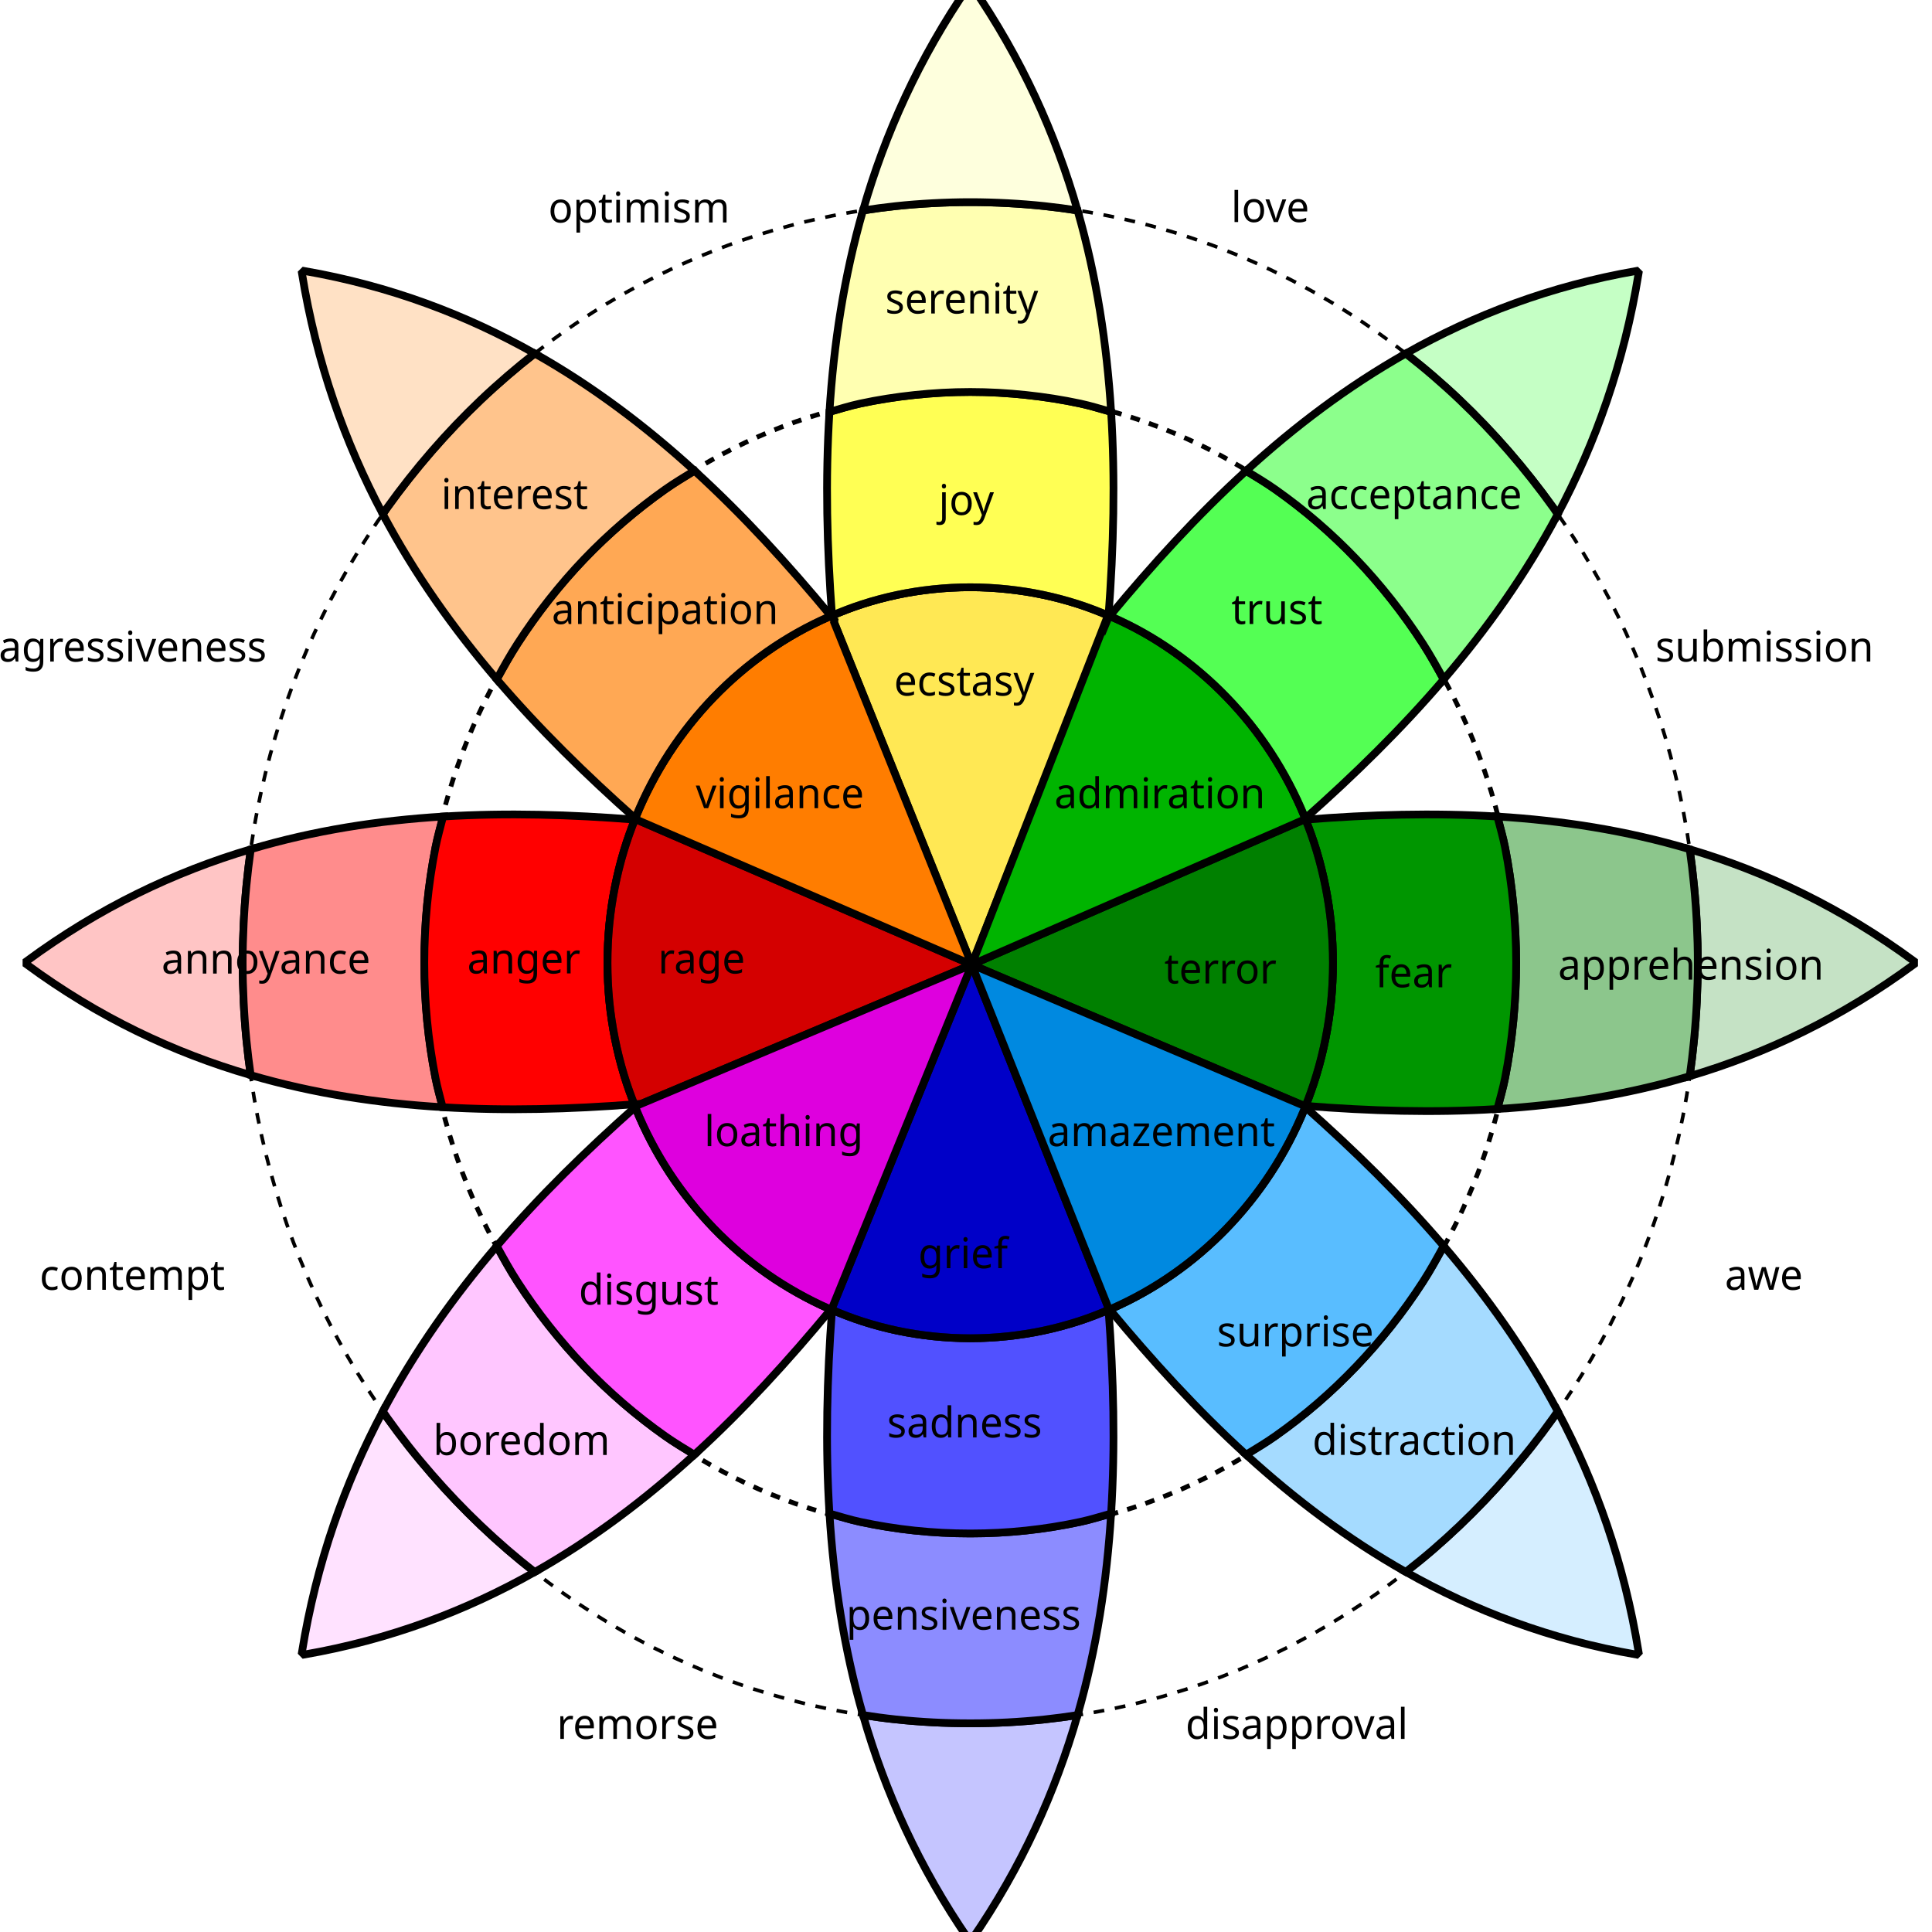
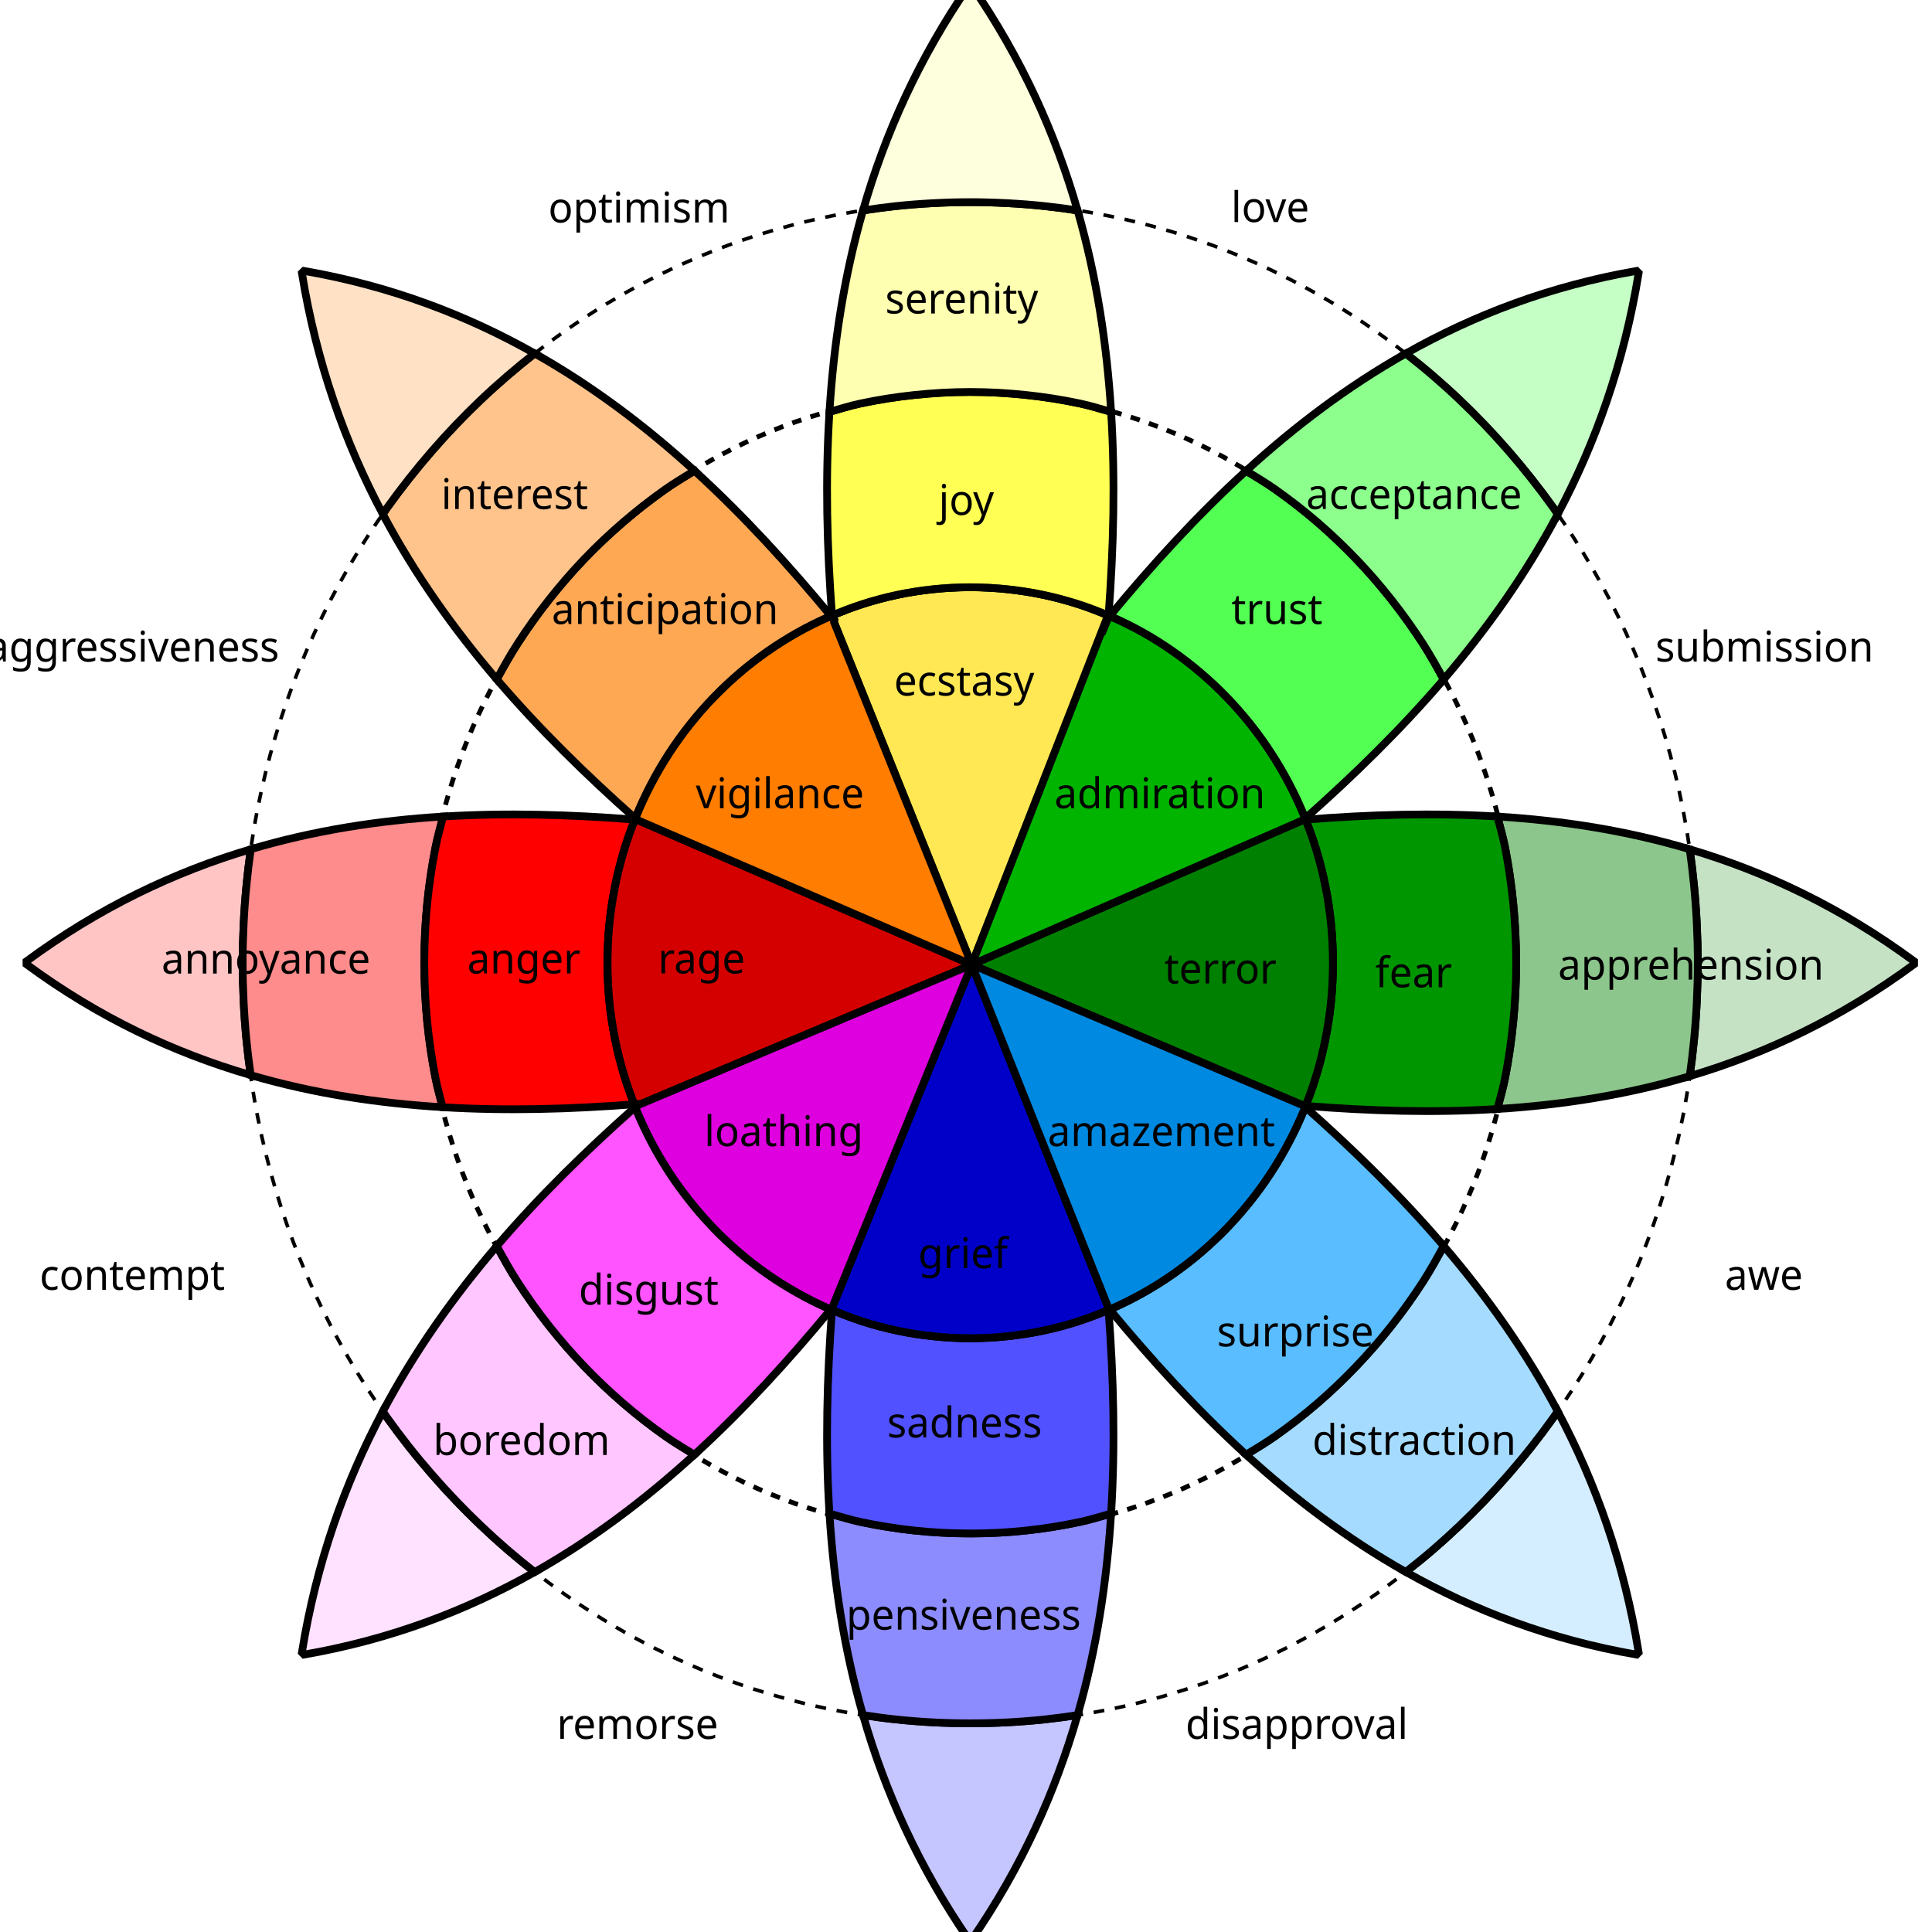
<svg xmlns="http://www.w3.org/2000/svg" viewBox="0 0 500 500">
  <path style="marker: none;" fill="none" stroke="#000" stroke-dasharray="2.788 2.788" stroke-width=".929" d="M 439.38 249.155 C 439.38 357.866 355.083 445.994 251.094 445.994 C 147.106 445.994 62.807 357.866 62.807 249.155 C 62.807 140.444 147.106 52.316 251.094 52.316 C 355.083 52.316 439.38 140.444 439.38 249.155 Z" color="#000" overflow="visible" />
  <path style="marker: none;" fill="none" stroke="#000" stroke-width="2" d="M 343.578 249.158 C 343.578 302.553 302.172 345.839 251.096 345.839 C 200.021 345.839 158.616 302.553 158.616 249.158 C 158.616 195.762 200.021 152.477 251.096 152.477 C 302.172 152.477 343.578 195.762 343.578 249.158 Z" color="#000" overflow="visible" />
  <path style="marker: none;" fill="none" stroke="#000" stroke-dasharray="2.477 2.477" stroke-width="1.238" d="M 392.385 249.16 C 392.385 330.735 329.128 396.865 251.096 396.865 C 173.066 396.865 109.809 330.735 109.809 249.16 C 109.809 167.585 173.066 101.454 251.096 101.454 C 329.128 101.454 392.385 167.585 392.385 249.16 Z" color="#000" overflow="visible" />
  <path style="text-indent: 0px; text-align: start; line-height: normal; text-transform: none; marker: none;" fill="#ffc5c5" stroke="#000" stroke-width="2" d="M 64.899 219.787 C 45.087 225.678 25.632 234.915 6.848 248.771 L 6.848 249.552 C 25.504 263.314 44.994 272.436 64.876 278.242 C 64.454 275.27 64.083 272.295 63.79 269.281 C 63.469 265.973 63.222 262.65 63.059 259.295 C 62.897 255.94 62.8 252.559 62.8 249.162 C 62.8 245.765 62.897 242.383 63.059 239.029 C 63.222 235.674 63.469 232.351 63.79 229.042 C 64.092 225.938 64.461 222.847 64.899 219.787 Z" color="#000" font-family="Bitstream Vera Sans" font-weight="400" overflow="visible" />
  <path style="text-indent: 0px; text-align: start; line-height: normal; text-transform: none; marker: none;" fill="#c5e2c5" stroke="#000" stroke-width="2" d="M 437.292 278.511 C 457.111 272.621 476.575 263.413 495.366 249.552 L 495.366 248.771 C 476.575 234.91 457.111 225.678 437.292 219.787 C 437.729 222.847 438.098 225.938 438.399 229.042 C 438.721 232.351 438.969 235.674 439.131 239.029 C 439.294 242.383 439.391 245.765 439.391 249.162 C 439.391 252.559 439.294 255.94 439.131 259.295 C 438.969 262.65 438.721 265.973 438.399 269.281 C 438.098 272.384 437.728 275.451 437.292 278.511 Z" color="#000" font-family="Bitstream Vera Sans" font-weight="400" overflow="visible" />
  <path style="text-indent: 0px; text-align: start; line-height: normal; text-transform: none; marker: none;" fill="#8cc68c" stroke="#000" stroke-width="2" d="M 387.519 287.008 C 404.252 285.974 420.902 283.381 437.292 278.511 C 437.728 275.451 438.098 272.384 438.399 269.281 C 438.721 265.973 438.969 262.65 439.131 259.295 C 439.294 255.94 439.391 252.559 439.391 249.162 C 439.391 245.765 439.294 242.383 439.131 239.029 C 438.969 235.674 438.721 232.351 438.399 229.042 C 438.098 225.938 437.729 222.847 437.292 219.787 C 420.902 214.918 404.252 212.343 387.519 211.315 C 388.2 214.002 388.988 216.652 389.524 219.397 C 390.465 224.205 391.165 229.082 391.648 234.047 C 392.129 239.013 392.379 244.064 392.379 249.162 C 392.379 254.26 392.129 259.286 391.648 264.251 C 391.165 269.217 390.465 274.118 389.524 278.926 C 388.988 281.67 388.2 284.321 387.519 287.008 Z" color="#000" font-family="Bitstream Vera Sans" font-weight="400" overflow="visible" />
  <path style="text-indent: 0px; text-align: start; line-height: normal; text-transform: none; marker: none;" fill="#009600" stroke="#000" stroke-width="2" d="M 337.889 286.202 C 354.428 287.52 371.013 288.028 387.519 287.008 C 388.2 284.321 388.988 281.67 389.524 278.926 C 390.465 274.118 391.165 269.217 391.648 264.251 C 392.129 259.286 392.379 254.26 392.379 249.162 C 392.379 244.064 392.129 239.013 391.648 234.047 C 391.165 229.082 390.465 224.205 389.524 219.397 C 388.988 216.652 388.2 214.002 387.519 211.315 C 371.013 210.302 354.428 210.802 337.889 212.121 C 338.951 214.783 339.909 217.476 340.743 220.252 C 341.658 223.294 342.429 226.416 343.055 229.579 C 343.681 232.743 344.173 235.957 344.494 239.223 C 344.815 242.491 344.966 245.808 344.966 249.162 C 344.966 252.516 344.815 255.833 344.494 259.099 C 344.173 262.366 343.681 265.581 343.055 268.744 C 342.429 271.907 341.658 275.003 340.743 278.046 C 339.909 280.822 338.951 283.539 337.889 286.202 Z" color="#000" font-family="Bitstream Vera Sans" font-weight="400" overflow="visible" />
  <path style="text-indent: 0px; text-align: start; line-height: normal; text-transform: none; marker: none;" fill="green" stroke="#000" stroke-width="2" d="M 337.889 286.202 C 338.951 283.539 339.909 280.822 340.743 278.046 C 341.658 275.003 342.429 271.907 343.055 268.744 C 343.681 265.581 344.173 262.366 344.494 259.099 C 344.815 255.833 344.966 252.516 344.966 249.162 C 344.966 245.808 344.815 242.491 344.494 239.223 C 344.173 235.957 343.681 232.743 343.055 229.579 C 342.429 226.416 341.658 223.294 340.743 220.252 C 339.909 217.476 338.951 214.783 337.889 212.121 C 337.74 212.133 337.59 212.134 337.44 212.145 L 336.262 212.659 L 336.238 212.659 L 251.484 249.65 L 337.44 286.177 C 337.59 286.189 337.74 286.19 337.889 286.202 Z" color="#000" font-family="Bitstream Vera Sans" font-weight="400" overflow="visible" />
  <path style="text-indent: 0px; text-align: start; line-height: normal; text-transform: none; marker: none;" fill="#ff8c8c" stroke="#000" stroke-width="2" d="M 114.671 211.315 C 97.934 212.343 81.291 214.915 64.899 219.787 C 64.461 222.847 64.092 225.938 63.79 229.042 C 63.469 232.351 63.222 235.674 63.059 239.029 C 62.897 242.383 62.8 245.765 62.8 249.162 C 62.8 252.559 62.897 255.94 63.059 259.295 C 63.222 262.65 63.469 265.973 63.79 269.281 C 64.083 272.295 64.454 275.27 64.876 278.242 C 81.234 283.02 97.862 285.531 114.553 286.544 C 113.919 284.009 113.195 281.512 112.689 278.926 C 111.749 274.118 111.025 269.217 110.543 264.251 C 110.06 259.286 109.812 254.26 109.812 249.162 C 109.812 244.064 110.06 239.013 110.543 234.047 C 111.025 229.082 111.749 224.205 112.689 219.397 C 113.227 216.654 113.99 214.001 114.671 211.315 Z" color="#000" font-family="Bitstream Vera Sans" font-weight="400" overflow="visible" />
  <path style="text-indent: 0px; text-align: start; line-height: normal; text-transform: none; marker: none;" fill="red" stroke="#000" stroke-width="2" d="M 164.301 212.121 C 147.766 210.804 131.172 210.303 114.671 211.315 C 113.99 214.001 113.227 216.654 112.689 219.397 C 111.749 224.205 111.025 229.082 110.543 234.047 C 110.06 239.013 109.812 244.064 109.812 249.162 C 109.812 254.26 110.06 259.286 110.543 264.251 C 111.025 269.217 111.749 274.118 112.689 278.926 C 113.195 281.512 113.919 284.009 114.553 286.544 C 131.107 287.548 147.717 287.054 164.16 285.787 C 163.162 283.254 162.238 280.681 161.446 278.046 C 160.533 275.003 159.76 271.907 159.135 268.744 C 158.509 265.581 158.017 262.366 157.696 259.099 C 157.376 255.833 157.224 252.516 157.224 249.162 C 157.224 245.808 157.376 242.491 157.696 239.223 C 158.017 235.957 158.509 232.743 159.135 229.579 C 159.76 226.416 160.533 223.294 161.446 220.252 C 162.281 217.476 163.239 214.783 164.301 212.121 Z" color="#000" font-family="Bitstream Vera Sans" font-weight="400" overflow="visible" />
  <path style="text-indent: 0px; text-align: start; line-height: normal; text-transform: none; marker: none;" fill="#d40000" stroke="#000" stroke-width="2" d="M 164.301 212.121 C 163.239 214.783 162.281 217.476 161.446 220.252 C 160.533 223.294 159.76 226.416 159.135 229.579 C 158.509 232.743 158.017 235.957 157.696 239.223 C 157.376 242.491 157.224 245.808 157.224 249.162 C 157.224 252.516 157.376 255.833 157.696 259.099 C 158.017 262.366 158.509 265.581 159.135 268.744 C 159.76 271.907 160.533 275.003 161.446 278.046 C 162.238 280.681 163.162 283.254 164.16 285.787 C 164.764 285.74 165.372 285.714 165.976 285.665 L 251.484 249.65 L 165.976 212.659 L 165.693 212.195 L 164.772 212.145 C 164.616 212.133 164.458 212.134 164.301 212.121 Z" color="#000" font-family="Bitstream Vera Sans" font-weight="400" overflow="visible" />
  <path style="text-indent: 0px; text-align: start; line-height: normal; text-transform: none; marker: none;" fill="#ffe854" stroke="#000" stroke-width="2" d="M 286.891 159.332 C 284.318 158.233 281.694 157.217 279.012 156.353 C 276.073 155.407 273.081 154.608 270.025 153.96 C 266.97 153.313 263.839 152.827 260.684 152.495 C 257.528 152.164 254.347 151.983 251.107 151.983 C 247.866 151.983 244.661 152.164 241.506 152.495 C 238.35 152.827 235.221 153.313 232.166 153.96 C 229.109 154.608 226.118 155.407 223.178 156.353 C 220.504 157.214 217.889 158.237 215.323 159.332 C 215.334 159.486 215.335 159.642 215.346 159.796 L 251.484 249.65 L 286.866 159.796 C 286.879 159.642 286.879 159.486 286.89 159.332 L 286.891 159.332 Z" color="#000" font-family="Bitstream Vera Sans" font-weight="400" overflow="visible" />
  <path style="text-indent: 0px; text-align: start; line-height: normal; text-transform: none; marker: none;" fill="#ffff54" stroke="#000" stroke-width="2" d="M 251.107 101.44 C 246.23 101.44 241.396 101.717 236.647 102.221 C 231.897 102.725 227.211 103.459 222.612 104.442 C 219.911 105.021 217.305 105.855 214.663 106.591 C 213.564 124.122 214.016 141.759 215.323 159.332 C 217.889 158.237 220.504 157.214 223.178 156.353 C 226.118 155.407 229.109 154.608 232.166 153.96 C 235.221 153.313 238.35 152.827 241.506 152.495 C 244.661 152.164 247.866 151.983 251.107 151.983 C 254.347 151.983 257.528 152.164 260.684 152.495 C 263.839 152.827 266.97 153.313 270.025 153.96 C 273.081 154.608 276.073 155.407 279.012 156.353 C 281.694 157.217 284.318 158.233 286.891 159.332 C 288.198 141.759 288.65 124.122 287.552 106.591 C 284.902 105.853 282.286 105.022 279.578 104.442 C 274.98 103.459 270.293 102.725 265.543 102.221 C 260.794 101.717 255.984 101.44 251.107 101.44 Z" color="#000" font-family="Bitstream Vera Sans" font-weight="400" overflow="visible" />
  <path style="text-indent: 0px; text-align: start; line-height: normal; text-transform: none; marker: none;" fill="#ffffb1" stroke="#000" stroke-width="2" d="M 251.107 52.313 C 247.857 52.313 244.621 52.412 241.412 52.581 C 238.203 52.752 234.999 53.002 231.835 53.339 C 228.979 53.642 226.159 54.027 223.343 54.462 C 218.402 71.623 215.762 89.054 214.663 106.591 C 217.305 105.855 219.911 105.021 222.612 104.442 C 227.211 103.459 231.897 102.725 236.647 102.221 C 241.396 101.717 246.23 101.44 251.107 101.44 C 255.984 101.44 260.794 101.717 265.543 102.221 C 270.293 102.725 274.98 103.459 279.578 104.442 C 282.286 105.022 284.902 105.853 287.552 106.591 C 286.452 89.054 283.812 71.623 278.871 54.462 C 276.046 54.025 273.218 53.643 270.355 53.339 C 267.19 53.002 263.987 52.752 260.778 52.581 C 257.569 52.412 254.356 52.313 251.107 52.313 Z" color="#000" font-family="Bitstream Vera Sans" font-weight="400" overflow="visible" />
  <path style="text-indent: 0px; text-align: start; line-height: normal; text-transform: none; marker: none;" fill="#feffdd" stroke="#000" stroke-width="2" d="M 250.729 -3.675 C 237.771 15.15 229.052 34.632 223.343 54.462 C 226.159 54.027 228.979 53.642 231.835 53.339 C 234.999 53.002 238.203 52.752 241.412 52.581 C 244.621 52.412 247.857 52.313 251.107 52.313 C 254.356 52.313 257.569 52.412 260.778 52.581 C 263.987 52.752 267.19 53.002 270.355 53.339 C 273.218 53.643 276.046 54.025 278.871 54.462 C 273.161 34.632 264.443 15.15 251.484 -3.675 L 250.729 -3.675 Z" color="#000" font-family="Bitstream Vera Sans" font-weight="400" overflow="visible" />
  <path style="text-indent: 0px; text-align: start; line-height: normal; text-transform: none; marker: none;" fill="#c5c5ff" stroke="#000" stroke-width="2" d="M 223.343 443.862 C 229.052 463.692 237.771 483.149 250.729 501.974 L 251.484 501.974 C 264.443 483.149 273.161 463.692 278.871 443.862 C 276.046 444.298 273.218 444.681 270.355 444.985 C 267.19 445.32 263.987 445.572 260.778 445.742 C 257.569 445.912 254.356 445.986 251.107 445.986 C 247.857 445.986 244.621 445.912 241.412 445.742 C 238.203 445.572 234.999 445.32 231.835 444.985 C 228.979 444.682 226.159 444.297 223.343 443.862 Z" color="#000" font-family="Bitstream Vera Sans" font-weight="400" overflow="visible" />
  <path style="text-indent: 0px; text-align: start; line-height: normal; text-transform: none; marker: none;" fill="#8c8cff" stroke="#000" stroke-width="2" d="M 214.663 391.708 C 215.762 409.251 218.402 426.7 223.343 443.862 C 226.159 444.297 228.979 444.682 231.835 444.985 C 234.999 445.32 238.203 445.572 241.412 445.742 C 244.621 445.912 247.857 445.986 251.107 445.986 C 254.356 445.986 257.569 445.912 260.778 445.742 C 263.987 445.572 267.19 445.32 270.355 444.985 C 273.218 444.681 276.046 444.298 278.871 443.862 C 283.812 426.7 286.452 409.251 287.552 391.708 C 284.902 392.446 282.286 393.277 279.578 393.857 C 274.98 394.84 270.293 395.598 265.543 396.102 C 260.794 396.607 255.984 396.859 251.107 396.859 C 246.23 396.859 241.396 396.607 236.647 396.102 C 231.897 395.598 227.211 394.84 222.612 393.857 C 219.911 393.278 217.305 392.444 214.663 391.708 Z" color="#000" font-family="Bitstream Vera Sans" font-weight="400" overflow="visible" />
  <path style="text-indent: 0px; text-align: start; line-height: normal; text-transform: none; marker: none;" fill="#5151ff" stroke="#000" stroke-width="2" d="M 215.323 338.991 C 214.017 356.556 213.564 374.178 214.663 391.708 C 217.305 392.444 219.911 393.278 222.612 393.857 C 227.211 394.84 231.897 395.598 236.647 396.102 C 241.396 396.607 246.23 396.859 251.107 396.859 C 255.984 396.859 260.794 396.607 265.543 396.102 C 270.293 395.598 274.98 394.84 279.578 393.857 C 282.286 393.277 284.902 392.446 287.552 391.708 C 288.65 374.178 288.196 356.556 286.891 338.991 C 284.318 340.091 281.694 341.107 279.012 341.97 C 276.073 342.917 273.081 343.716 270.025 344.363 C 266.97 345.01 263.839 345.496 260.684 345.828 C 257.528 346.16 254.347 346.341 251.107 346.341 C 247.866 346.341 244.661 346.16 241.506 345.828 C 238.35 345.496 235.221 345.01 232.166 344.363 C 229.109 343.716 226.118 342.917 223.178 341.97 C 220.504 341.108 217.889 340.087 215.323 338.991 Z" color="#000" font-family="Bitstream Vera Sans" font-weight="400" overflow="visible" />
  <path style="text-indent: 0px; text-align: start; line-height: normal; text-transform: none; marker: none;" fill="#0000c8" stroke="#000" stroke-width="2" d="M 215.323 338.991 C 217.889 340.087 220.504 341.108 223.178 341.97 C 226.118 342.917 229.109 343.716 232.166 344.363 C 235.221 345.01 238.35 345.496 241.506 345.828 C 244.661 346.16 247.866 346.341 251.107 346.341 C 254.347 346.341 257.528 346.16 260.684 345.828 C 263.839 345.496 266.97 345.01 270.025 344.363 C 273.081 343.716 276.073 342.917 279.012 341.97 C 281.694 341.107 284.318 340.091 286.891 338.991 C 286.879 338.829 286.88 338.665 286.866 338.503 L 251.484 249.65 L 215.843 337.258 C 215.844 337.265 215.841 337.274 215.843 337.282 L 215.346 338.503 C 215.334 338.665 215.335 338.829 215.323 338.991 Z" color="#000" font-family="Bitstream Vera Sans" font-weight="400" overflow="visible" />
  <path style="text-indent: 0px; text-align: start; line-height: normal; text-transform: none; marker: none;" fill="#ff7d00" stroke="#000" stroke-width="2" d="M 215.04 159.429 C 214.878 159.5 214.706 159.555 214.545 159.625 C 211.736 160.855 209.019 162.206 206.359 163.703 C 203.699 165.198 201.096 166.84 198.599 168.586 C 196.102 170.332 193.699 172.197 191.381 174.177 C 189.063 176.157 186.829 178.254 184.706 180.453 C 182.582 182.651 180.579 184.938 178.666 187.338 C 176.753 189.737 174.928 192.25 173.241 194.834 C 171.554 197.419 169.992 200.088 168.547 202.843 C 167.102 205.596 165.772 208.433 164.584 211.34 C 164.519 211.498 164.482 211.669 164.419 211.829 C 164.538 211.934 164.654 212.04 164.772 212.145 L 251.484 249.65 L 215.866 161.041 C 215.885 160.953 215.893 160.862 215.913 160.773 L 215.96 160.504 L 215.346 159.796 C 215.246 159.673 215.142 159.552 215.04 159.429 Z" color="#000" font-family="Bitstream Vera Sans" font-weight="400" overflow="visible" />
  <path style="text-indent: 0px; text-align: start; line-height: normal; text-transform: none; marker: none;" fill="#ffa854" stroke="#000" stroke-width="2" d="M 179.728 121.827 C 177.156 123.406 174.573 124.947 172.109 126.686 C 168.351 129.34 164.723 132.173 161.234 135.184 C 157.746 138.195 154.382 141.365 151.186 144.706 C 147.989 148.048 144.96 151.559 142.08 155.205 C 139.201 158.853 136.481 162.655 133.943 166.585 C 132.014 169.567 130.285 172.68 128.565 175.813 C 139.596 188.709 151.742 200.582 164.419 211.829 C 164.482 211.669 164.519 211.498 164.584 211.34 C 165.772 208.433 167.102 205.596 168.547 202.843 C 169.992 200.088 171.554 197.419 173.241 194.834 C 174.928 192.25 176.753 189.737 178.666 187.338 C 180.579 184.938 182.582 182.651 184.706 180.453 C 186.829 178.254 189.063 176.157 191.381 174.177 C 193.699 172.197 196.102 170.332 198.599 168.586 C 201.096 166.84 203.699 165.198 206.359 163.703 C 209.019 162.206 211.736 160.855 214.545 159.625 C 214.706 159.555 214.878 159.5 215.04 159.429 C 204.024 146.124 192.389 133.374 179.728 121.827 Z" color="#000" font-family="Bitstream Vera Sans" font-weight="400" overflow="visible" />
  <path style="text-indent: 0px; text-align: start; line-height: normal; text-transform: none; marker: none;" fill="#ffc48c" stroke="#000" stroke-width="2" d="M 138.377 91.478 C 135.984 93.35 133.628 95.277 131.324 97.265 C 128.999 99.27 126.712 101.324 124.483 103.441 C 122.254 105.56 120.078 107.734 117.949 109.961 C 115.82 112.187 113.748 114.467 111.722 116.798 C 109.697 119.128 107.72 121.522 105.801 123.952 C 103.883 126.383 102.018 128.849 100.211 131.375 C 99.818 131.924 99.466 132.505 99.079 133.059 C 107.345 148.628 117.384 162.744 128.565 175.813 C 130.285 172.68 132.014 169.567 133.943 166.585 C 136.481 162.655 139.201 158.853 142.08 155.205 C 144.96 151.559 147.989 148.048 151.186 144.706 C 154.382 141.365 157.746 138.195 161.234 135.184 C 164.723 132.173 168.351 129.34 172.109 126.686 C 174.573 124.947 177.156 123.406 179.728 121.827 C 167.091 110.304 153.432 99.977 138.377 91.478 Z" color="#000" font-family="Bitstream Vera Sans" font-weight="400" overflow="visible" />
  <path style="text-indent: 0px; text-align: start; line-height: normal; text-transform: none; marker: none;" fill="#ffe2ff" stroke="#000" stroke-width="2" d="M 99.079 365.264 C 89.246 383.782 81.911 404.342 78.132 427.649 L 78.675 428.21 C 100.955 424.34 120.633 416.863 138.377 406.846 C 135.984 404.973 133.628 403.045 131.324 401.059 C 128.999 399.053 126.712 396.975 124.483 394.857 C 122.254 392.739 120.078 390.564 117.949 388.338 C 115.82 386.112 113.748 383.831 111.722 381.501 C 109.697 379.17 107.72 376.802 105.801 374.371 C 103.883 371.941 102.018 369.451 100.211 366.924 C 99.822 366.38 99.463 365.813 99.079 365.264 Z" color="#000" font-family="Bitstream Vera Sans" font-weight="400" overflow="visible" />
  <path style="text-indent: 0px; text-align: start; line-height: normal; text-transform: none; marker: none;" fill="#ffc6ff" stroke="#000" stroke-width="2" d="M 128.565 322.486 C 117.379 335.563 107.348 349.689 99.079 365.264 C 99.463 365.813 99.822 366.38 100.211 366.924 C 102.018 369.451 103.883 371.941 105.801 374.371 C 107.72 376.802 109.697 379.17 111.722 381.501 C 113.748 383.831 115.82 386.112 117.949 388.338 C 120.078 390.564 122.254 392.739 124.483 394.857 C 126.712 396.975 128.999 399.053 131.324 401.059 C 133.628 403.045 135.984 404.973 138.377 406.846 C 153.427 398.35 167.071 387.996 179.705 376.472 C 177.143 374.898 174.564 373.371 172.109 371.636 C 168.351 368.982 164.723 366.15 161.234 363.139 C 157.746 360.13 154.382 356.934 151.186 353.593 C 147.989 350.251 144.96 346.765 142.08 343.117 C 139.201 339.47 136.481 335.668 133.943 331.74 C 132.013 328.755 130.285 325.62 128.565 322.486 Z" color="#000" font-family="Bitstream Vera Sans" font-weight="400" overflow="visible" />
  <path style="text-indent: 0px; text-align: start; line-height: normal; text-transform: none; marker: none;" fill="#ff54ff" stroke="#000" stroke-width="2" d="M 164.419 286.495 C 151.751 297.734 139.59 309.593 128.565 322.486 C 130.285 325.62 132.013 328.755 133.943 331.74 C 136.481 335.668 139.201 339.47 142.08 343.117 C 144.96 346.765 147.989 350.251 151.186 353.593 C 154.382 356.934 157.746 360.13 161.234 363.139 C 164.723 366.15 168.351 368.982 172.109 371.636 C 174.564 373.371 177.143 374.898 179.705 376.472 C 192.367 364.918 203.999 352.175 215.016 338.87 C 214.864 338.803 214.698 338.765 214.545 338.699 C 211.736 337.469 209.019 336.091 206.359 334.597 C 203.699 333.1 201.096 331.484 198.599 329.737 C 196.102 327.991 193.699 326.126 191.381 324.146 C 189.063 322.165 186.829 320.069 184.706 317.871 C 182.582 315.672 180.579 313.36 178.666 310.961 C 176.753 308.562 174.928 306.075 173.241 303.489 C 171.554 300.904 169.992 298.234 168.547 295.48 C 167.102 292.726 165.772 289.889 164.584 286.983 C 164.52 286.825 164.482 286.653 164.419 286.495 Z" color="#000" font-family="Bitstream Vera Sans" font-weight="400" overflow="visible" />
  <path style="text-indent: 0px; text-align: start; line-height: normal; text-transform: none; marker: none;" fill="#de00de" stroke="#000" stroke-width="2" d="M 164.419 286.495 C 164.482 286.653 164.52 286.825 164.584 286.983 C 165.772 289.889 167.102 292.726 168.547 295.48 C 169.992 298.234 171.554 300.904 173.241 303.489 C 174.928 306.075 176.753 308.562 178.666 310.961 C 180.579 313.36 182.582 315.672 184.706 317.871 C 186.829 320.069 189.063 322.165 191.381 324.146 C 193.699 326.126 196.102 327.991 198.599 329.737 C 201.096 331.484 203.699 333.1 206.359 334.597 C 209.019 336.091 211.736 337.469 214.545 338.699 C 214.698 338.765 214.864 338.803 215.016 338.87 C 215.122 338.742 215.242 338.629 215.346 338.503 L 251.484 249.65 L 164.772 286.153 C 164.65 286.262 164.542 286.386 164.419 286.495 Z" color="#000" font-family="Bitstream Vera Sans" font-weight="400" overflow="visible" />
  <path style="text-indent: 0px; text-align: start; line-height: normal; text-transform: none; marker: none;" fill="#d5eeff" stroke="#000" stroke-width="2" d="M 363.813 406.821 C 381.564 416.846 401.247 424.338 423.539 428.21 L 424.082 427.649 C 420.301 404.334 412.972 383.763 403.135 365.24 C 402.745 365.797 402.375 366.37 401.979 366.924 C 400.172 369.451 398.307 371.941 396.388 374.371 C 394.47 376.802 392.493 379.17 390.468 381.501 C 388.442 383.831 386.37 386.112 384.24 388.338 C 382.111 390.564 379.935 392.739 377.707 394.857 C 375.478 396.975 373.19 399.053 370.867 401.059 C 368.566 403.042 366.202 404.952 363.813 406.821 Z" color="#000" font-family="Bitstream Vera Sans" font-weight="400" overflow="visible" />
  <path style="text-indent: 0px; text-align: start; line-height: normal; text-transform: none; marker: none;" fill="#a5dbff" stroke="#000" stroke-width="2" d="M 322.486 376.472 C 335.119 387.996 348.764 398.322 363.813 406.821 C 366.202 404.952 368.566 403.042 370.867 401.059 C 373.19 399.053 375.478 396.975 377.707 394.857 C 379.935 392.739 382.111 390.564 384.24 388.338 C 386.37 386.112 388.442 383.831 390.468 381.501 C 392.493 379.17 394.47 376.802 396.388 374.371 C 398.307 371.941 400.172 369.451 401.979 366.924 C 402.375 366.37 402.745 365.797 403.135 365.24 C 394.864 349.665 384.815 335.539 373.626 322.461 C 371.902 325.602 370.18 328.748 368.248 331.74 C 365.708 335.668 362.989 339.47 360.109 343.117 C 357.23 346.765 354.201 350.251 351.004 353.593 C 347.808 356.934 344.469 360.13 340.979 363.139 C 337.49 366.15 333.839 368.982 330.081 371.636 C 327.626 373.371 325.047 374.898 322.486 376.472 Z" color="#000" font-family="Bitstream Vera Sans" font-weight="400" overflow="visible" />
  <path style="text-indent: 0px; text-align: start; line-height: normal; text-transform: none; marker: none;" fill="#59bdff" stroke="#000" stroke-width="2" d="M 287.174 338.87 C 298.187 352.17 309.827 364.923 322.486 376.472 C 325.047 374.898 327.626 373.371 330.081 371.636 C 333.839 368.982 337.49 366.15 340.979 363.139 C 344.469 360.13 347.808 356.934 351.004 353.593 C 354.201 350.251 357.23 346.765 360.109 343.117 C 362.989 339.47 365.708 335.668 368.248 331.74 C 370.18 328.748 371.902 325.602 373.626 322.461 C 362.598 309.574 350.46 297.707 337.795 286.471 C 337.727 286.639 337.675 286.816 337.606 286.983 C 336.418 289.889 335.089 292.726 333.643 295.48 C 332.198 298.234 330.636 300.904 328.949 303.489 C 327.262 306.075 325.46 308.562 323.547 310.961 C 321.634 313.36 319.608 315.672 317.485 317.871 C 315.361 320.069 313.127 322.165 310.809 324.146 C 308.491 326.126 306.089 327.991 303.592 329.737 C 301.093 331.484 298.514 333.1 295.855 334.597 C 293.194 336.091 290.453 337.469 287.646 338.699 C 287.492 338.765 287.326 338.803 287.174 338.87 Z" color="#000" font-family="Bitstream Vera Sans" font-weight="400" overflow="visible" />
  <path style="text-indent: 0px; text-align: start; line-height: normal; text-transform: none; marker: none;" fill="#0089e0" stroke="#000" stroke-width="2" d="M 287.174 338.87 C 287.326 338.803 287.492 338.765 287.646 338.699 C 290.453 337.469 293.194 336.091 295.855 334.597 C 298.514 333.1 301.093 331.484 303.592 329.737 C 306.089 327.991 308.491 326.126 310.809 324.146 C 313.127 322.165 315.361 320.069 317.485 317.871 C 319.608 315.672 321.634 313.36 323.547 310.961 C 325.46 308.562 327.262 306.075 328.949 303.489 C 330.636 300.904 332.198 298.234 333.643 295.48 C 335.089 292.726 336.418 289.889 337.606 286.983 C 337.675 286.816 337.727 286.639 337.795 286.471 C 337.677 286.365 337.56 286.258 337.44 286.153 L 251.484 249.65 L 286.866 338.503 C 286.969 338.625 287.072 338.746 287.174 338.87 Z" color="#000" font-family="Bitstream Vera Sans" font-weight="400" overflow="visible" />
  <path style="text-indent: 0px; text-align: start; line-height: normal; text-transform: none; marker: none;" fill="#c5ffc5" stroke="#000" stroke-width="2" d="M 403.135 133.085 C 412.972 114.56 420.301 93.965 424.082 70.649 L 423.539 70.112 C 401.247 73.985 381.564 81.476 363.813 91.502 C 366.202 93.372 368.566 95.28 370.867 97.265 C 373.19 99.27 375.478 101.324 377.707 103.441 C 379.935 105.56 382.111 107.734 384.24 109.961 C 386.37 112.187 388.442 114.467 390.468 116.798 C 392.493 119.128 394.47 121.522 396.388 123.952 C 398.307 126.383 400.172 128.849 401.979 131.375 C 402.379 131.933 402.741 132.521 403.135 133.085 Z" color="#000" font-family="Bitstream Vera Sans" font-weight="400" overflow="visible" />
  <path style="text-indent: 0px; text-align: start; line-height: normal; text-transform: none; marker: none;" fill="#00b400" stroke="#000" stroke-width="2" d="M 337.772 211.829 C 337.707 211.669 337.671 211.498 337.606 211.34 C 336.418 208.433 335.089 205.596 333.643 202.843 C 332.198 200.088 330.636 197.419 328.949 194.834 C 327.262 192.25 325.46 189.737 323.547 187.338 C 321.634 184.938 319.608 182.651 317.485 180.453 C 315.361 178.254 313.127 176.157 310.809 174.177 C 308.491 172.197 306.089 170.332 303.592 168.586 C 301.093 166.84 298.514 165.198 295.855 163.703 C 293.194 162.206 290.453 160.855 287.646 159.625 C 287.492 159.558 287.326 159.52 287.174 159.455 C 287.076 159.572 286.965 159.678 286.866 159.796 L 286.348 161.041 L 286.254 160.504 L 251.484 249.65 L 337.44 212.145 C 337.556 212.045 337.657 211.929 337.772 211.829 Z" color="#000" font-family="Bitstream Vera Sans" font-weight="400" overflow="visible" />
  <path style="text-indent: 0px; text-align: start; line-height: normal; text-transform: none; marker: none;" fill="#54ff54" stroke="#000" stroke-width="2" d="M 322.486 121.853 C 309.822 133.397 298.19 146.148 287.174 159.455 C 287.326 159.52 287.492 159.558 287.646 159.625 C 290.453 160.855 293.194 162.206 295.855 163.703 C 298.514 165.198 301.093 166.84 303.592 168.586 C 306.089 170.332 308.491 172.197 310.809 174.177 C 313.127 176.157 315.361 178.254 317.485 180.453 C 319.608 182.651 321.634 184.938 323.547 187.338 C 325.46 189.737 327.262 192.25 328.949 194.834 C 330.636 197.419 332.198 200.088 333.643 202.843 C 335.089 205.596 336.418 208.433 337.606 211.34 C 337.671 211.498 337.707 211.669 337.772 211.829 C 350.441 200.589 362.594 188.725 373.626 175.838 C 371.903 172.699 370.179 169.573 368.248 166.585 C 365.708 162.655 362.989 158.853 360.109 155.205 C 357.23 151.559 354.201 148.048 351.004 144.706 C 347.808 141.365 344.469 138.195 340.979 135.184 C 337.49 132.173 333.839 129.34 330.081 126.686 C 327.626 124.953 325.047 123.425 322.486 121.853 Z" color="#000" font-family="Bitstream Vera Sans" font-weight="400" overflow="visible" />
  <path style="text-indent: 0px; text-align: start; line-height: normal; text-transform: none; marker: none;" fill="#8cff8c" stroke="#000" stroke-width="2" d="M 363.813 91.502 C 348.765 100.001 335.119 110.334 322.486 121.853 C 325.047 123.425 327.626 124.953 330.081 126.686 C 333.839 129.34 337.49 132.173 340.979 135.184 C 344.469 138.195 347.808 141.365 351.004 144.706 C 354.201 148.048 357.23 151.559 360.109 155.205 C 362.989 158.853 365.708 162.655 368.248 166.585 C 370.179 169.573 371.903 172.699 373.626 175.838 C 384.815 162.766 394.864 148.659 403.135 133.085 C 402.741 132.521 402.379 131.933 401.979 131.375 C 400.172 128.849 398.307 126.383 396.388 123.952 C 394.47 121.522 392.493 119.128 390.468 116.798 C 388.442 114.467 386.37 112.187 384.24 109.961 C 382.111 107.734 379.935 105.56 377.707 103.441 C 375.478 101.324 373.19 99.27 370.867 97.265 C 368.566 95.28 366.202 93.372 363.813 91.502 Z" color="#000" font-family="Bitstream Vera Sans" font-weight="400" overflow="visible" />
  <path style="text-indent: 0px; text-align: start; line-height: normal; text-transform: none; marker: none;" fill="#ffe1c5" stroke="#000" stroke-width="2" d="M 138.377 91.478 C 120.633 81.461 100.955 73.983 78.675 70.112 L 78.132 70.649 C 81.911 93.957 89.246 114.54 99.079 133.059 C 99.466 132.505 99.818 131.924 100.211 131.375 C 102.018 128.849 103.883 126.383 105.801 123.952 C 107.72 121.522 109.697 119.128 111.722 116.798 C 113.748 114.467 115.82 112.187 117.949 109.961 C 120.078 107.734 122.254 105.56 124.483 103.441 C 126.712 101.324 128.999 99.27 131.324 97.265 C 133.628 95.277 135.984 93.35 138.377 91.478 Z" color="#000" font-family="Bitstream Vera Sans" font-weight="400" overflow="visible" />
  <path style="marker: none;" fill="none" stroke="#000" stroke-width="2" d="M 344.973 249.157 C 344.973 302.825 302.942 346.331 251.095 346.331 C 199.248 346.331 157.217 302.825 157.217 249.157 C 157.217 195.489 199.248 151.983 251.095 151.983 C 302.942 151.983 344.973 195.489 344.973 249.157 Z" color="#000" opacity=".6" overflow="visible" />
  <text style="text-align: center; white-space: pre;" x="366.587" y="472.789" font-family="Tahoma" font-size="14" font-weight="400" text-anchor="middle" transform="matrix(0.754833, 0, 0, 0.7813389, 60.27178, 80.61286)">
    <tspan x="366.587" dy="1em">​</tspan>
    <tspan x="366.587" y="472.789" style="font-size: 14px; word-spacing: 0px;">disapproval</tspan>
    <tspan x="366.587" dy="1em">​</tspan>
  </text>
  <text style="text-align: center; white-space: pre;" x="140.566" y="472.789" font-family="Tahoma" font-size="14" font-weight="400" text-anchor="middle" transform="matrix(0.754833, 0, 0, 0.7813389, 60.27178, 80.61286)">
    <tspan x="140.566" dy="1em">​</tspan>
    <tspan x="140.566" y="472.789" style="font-size: 14px; word-spacing: 0px;">remorse</tspan>
    <tspan x="140.566" dy="1em">​</tspan>
  </text>
  <text style="text-align: center; white-space: pre;" x="-32.671" y="324.045" font-family="Tahoma" font-size="14" font-weight="400" text-anchor="middle" transform="matrix(0.754833, 0, 0, 0.7813389, 60.27178, 80.61286)">
    <tspan x="-32.671" dy="1em">​</tspan>
    <tspan x="-32.671" y="324.045" style="font-size: 14px; word-spacing: 0px;">contempt</tspan>
    <tspan x="-32.671" dy="1em">​</tspan>
  </text>
  <text style="text-align: center; white-space: pre;" x="526.716" y="324.045" font-family="Tahoma" font-size="14" font-weight="400" text-anchor="middle" transform="matrix(0.754833, 0, 0, 0.7813389, 60.27178, 80.61286)">
    <tspan x="526.716" dy="1em">​</tspan>
    <tspan x="526.716" y="324.045" style="font-size: 14px; word-spacing: 0px;">awe</tspan>
    <tspan x="526.716" dy="1em">​</tspan>
  </text>
  <text style="text-align: center; white-space: pre;" x="526.938" y="115.95" font-family="Tahoma" font-size="14" font-weight="400" text-anchor="middle" transform="matrix(0.754833, 0, 0, 0.7813389, 60.27178, 80.61286)">
    <tspan x="526.938" dy="1em">​</tspan>
    <tspan x="526.938" y="115.95" style="font-size: 14px; word-spacing: 0px;">submission</tspan>
    <tspan x="526.938" dy="1em">​</tspan>
  </text>
  <text style="text-align: center; white-space: pre;" x="366.023" y="-29.478" font-family="Tahoma" font-size="14" font-weight="400" text-anchor="middle" transform="matrix(0.754833, 0, 0, 0.7813389, 51.05822, 69.55659)">
    <tspan x="366.023" dy="1em">​</tspan>    love </text>
  <text style="text-align: center; white-space: pre;" x="141.082" y="-29.478" font-family="Tahoma" font-size="14" font-weight="400" text-anchor="middle" transform="matrix(0.754833, 0, 0, 0.7813389, 60.27178, 80.61286)">
    <tspan x="141.082" dy="1em">​</tspan>
    <tspan x="141.082" y="-29.478" style="font-size: 14px; word-spacing: 0px;">optimism</tspan>
    <tspan x="141.082" dy="1em">​</tspan>
  </text>
  <text style="text-align: center; white-space: pre;" x="-32.534" y="115.95" font-family="Tahoma" font-size="14" font-weight="400" text-anchor="middle" transform="matrix(0.754833, 0, 0, 0.7813389, 60.27178, 80.61286)">
    <tspan x="-32.534" dy="1em">​</tspan>
-     <tspan x="-32.534" y="115.95" style="font-size: 14px; word-spacing: 0px;">agressiveness</tspan>
+     <tspan x="-32.534" y="115.95" style="font-size: 14px; word-spacing: 0px;">aggressiveness</tspan>
    <tspan x="-32.534" dy="1em">​</tspan>
  </text>
  <text style="text-align: center; white-space: pre;" x="252.34" y="436.605" font-family="Tahoma" font-size="14" font-weight="400" text-anchor="middle" transform="matrix(0.754833, 0, 0, 0.7813389, 60.27178, 80.61286)">
    <tspan x="252.34" dy="1em">​</tspan>
    <tspan x="252.34" y="436.605" style="font-size: 14px; word-spacing: 0px;">pensiveness</tspan>
    <tspan x="252.34" dy="1em">​</tspan>
  </text>
  <text style="text-align: center; white-space: pre;" x="13.152" y="219.305" font-family="Tahoma" font-size="14" font-weight="400" text-anchor="middle" transform="matrix(0.754833, 0, 0, 0.7813389, 60.27178, 80.61286)">
    <tspan x="13.152" dy="1em">​</tspan>
    <tspan x="13.152" y="219.305" style="font-size: 14px; word-spacing: 0px;">annoyance</tspan>
    <tspan x="13.152" dy="1em">​</tspan>
  </text>
  <text style="text-align: center; white-space: pre;" x="101.568" y="219.252" font-family="Tahoma" font-size="14" font-weight="400" text-anchor="middle" transform="matrix(0.754833, 0, 0, 0.7813389, 60.27178, 80.61286)">  anger   <tspan x="101.568" dy="1em">​</tspan>
  </text>
  <text style="text-align: center; white-space: pre;" x="160.682" y="219.252" font-family="Tahoma" font-size="14" font-weight="400" text-anchor="middle" transform="matrix(0.754833, 0, 0, 0.7813389, 60.27178, 80.61286)">rage<tspan x="160.682" dy="1em">​</tspan>
  </text>
  <text style="text-align: center; white-space: pre;" x="252.545" y="127.215" font-family="Tahoma" font-size="14" font-weight="400" text-anchor="middle" transform="matrix(0.754833, 0, 0, 0.7813389, 60.27178, 80.61286)">
    <tspan x="252.545" dy="1em">​</tspan>
    <tspan x="252.545" y="127.215" style="font-size: 14px; word-spacing: 0px;">ecstasy</tspan>
    <tspan x="252.545" dy="1em">​</tspan>
  </text>
  <text style="text-align: center; white-space: pre;" x="253.272" y="67.38" font-family="Tahoma" font-size="14" font-weight="400" text-anchor="middle" transform="matrix(0.754833, 0, 0, 0.7813389, 60.27178, 80.61286)">
    <tspan x="253.272" dy="1em">​</tspan>
    <tspan x="253.272" y="67.38" style="font-size: 14px; word-spacing: 0px;">joy</tspan>
    <tspan x="253.272" dy="1em">​</tspan>
  </text>
  <text style="text-align: center; white-space: pre;" x="252.506" y="2.23" font-family="Tahoma" font-size="14" font-weight="400" text-anchor="middle" transform="matrix(0.754833, 0, 0, 0.7813389, 59.65755, 79.38438)">
    <tspan x="252.506" dy="1em">​</tspan>
    <tspan x="252.506" y="2.23" style="font-size: 14px; word-spacing: 0px;">serenity</tspan>
    <tspan x="252.506" dy="1em">​</tspan>
  </text>
  <text style="text-align: center; white-space: pre;" x="338.596" y="222.582" font-family="Tahoma" font-size="14" font-weight="400" text-anchor="middle" transform="matrix(0.754833, 0, 0, 0.7813389, 60.27178, 80.61286)">
    <tspan x="338.596" y="222.582" style="font-size: 14px; word-spacing: 0px;">terror</tspan>
  </text>
  <text style="text-align: center; white-space: pre;" x="403.823" y="223.207" font-family="Tahoma" font-size="14" font-weight="400" text-anchor="middle" transform="matrix(0.754833, 0, 0, 0.7813389, 59.65754, 70.17082)">
    <tspan x="403.823" dy="1em">​</tspan>    fear  </text>
  <text style="text-align: center; white-space: pre;" x="501.724" y="221.298" font-family="Tahoma" font-size="14" font-weight="400" text-anchor="middle" transform="matrix(0.754833, 0, 0, 0.7813389, 60.27178, 80.61286)">
    <tspan x="501.724" dy="1em">​</tspan>
    <tspan x="501.724" y="221.298" style="font-size: 14px; word-spacing: 0px;">apprehension</tspan>
    <tspan x="501.724" dy="1em">​</tspan>
  </text>
  <text style="text-align: center; white-space: pre;" x="319.621" y="164.523" font-family="Tahoma" font-size="14" font-weight="400" text-anchor="middle" transform="matrix(0.754833, 0, 0, 0.7813389, 60.27178, 80.61286)">
    <tspan x="319.621" dy="1em">​</tspan>
    <tspan x="319.621" y="164.523" style="font-size: 14px; word-spacing: 0px;">admiration</tspan>
    <tspan x="319.621" dy="1em">​</tspan>
  </text>
  <text style="text-align: center; white-space: pre;" x="359.801" y="103.514" font-family="Tahoma" font-size="14" font-weight="400" text-anchor="middle" transform="matrix(0.754833, 0, 0, 0.7813389, 60.27178, 80.61286)">
    <tspan x="359.801" dy="1em">​</tspan>
    <tspan x="359.801" y="103.514" style="font-size: 14px; word-spacing: 0px;">trust</tspan>
    <tspan x="359.801" dy="1em">​</tspan>
  </text>
  <text style="text-align: center; white-space: pre;" x="406.796" y="65.429" font-family="Tahoma" font-size="14" font-weight="400" text-anchor="middle" transform="matrix(0.754833, 0, 0, 0.7813389, 60.27178, 80.61286)">
    <tspan x="406.796" dy="1em">​</tspan>
    <tspan x="406.796" y="65.429" style="font-size: 14px; word-spacing: 0px;">acceptance</tspan>
    <tspan x="406.796" dy="1em">​</tspan>
  </text>
  <text style="text-align: center; white-space: pre;" x="189.364" y="164.523" font-family="Tahoma" font-size="14" font-weight="400" text-anchor="middle" transform="matrix(0.754833, 0, 0, 0.7813389, 60.27178, 80.61286)">
    <tspan x="189.364" dy="1em">​</tspan>
    <tspan x="189.364" y="164.523" style="font-size: 14px; word-spacing: 0px;">vigilance</tspan>
    <tspan x="189.364" dy="1em">​</tspan>
  </text>
  <text style="text-align: center; white-space: pre;" x="150.002" y="103.514" font-family="Tahoma" font-size="14" font-weight="400" text-anchor="middle" transform="matrix(0.754833, 0, 0, 0.7813389, 60.27178, 80.61286)">
    <tspan x="150.002" dy="1em">​</tspan>
    <tspan x="150.002" y="103.514" style="font-size: 14px; word-spacing: 0px;">anticipation</tspan>
    <tspan x="150.002" dy="1em">​</tspan>
  </text>
  <text style="text-align: center; white-space: pre;" x="98.407" y="65.429" font-family="Tahoma" font-size="14" font-weight="400" text-anchor="middle" transform="matrix(0.754833, 0, 0, 0.7813389, 60.27178, 80.61286)">
    <tspan x="98.407" dy="1em">​</tspan>
    <tspan x="98.407" y="65.429" style="font-size: 14px; word-spacing: 0px;">interest</tspan>
    <tspan x="98.407" dy="1em">​</tspan>
  </text>
  <text style="text-align: center; white-space: pre;" x="100.791" y="378.759" font-family="Tahoma" font-size="14" font-weight="400" text-anchor="middle" transform="matrix(0.754833, 0, 0, 0.7813389, 60.27178, 80.61286)">
    <tspan x="100.791" dy="1em">​</tspan>
    <tspan x="100.791" y="378.759" style="font-size: 14px; word-spacing: 0px;">boredom</tspan>
    <tspan x="100.791" dy="1em">​</tspan>
  </text>
  <text style="text-align: center; white-space: pre;" x="144.398" y="328.95" font-family="Tahoma" font-size="14" font-weight="400" text-anchor="middle" transform="matrix(0.754833, 0, 0, 0.7813389, 60.27178, 80.61286)">
    <tspan x="144.398" dy="1em">​</tspan>
    <tspan x="144.398" y="328.95" style="font-size: 14px; word-spacing: 0px;">disgust</tspan>
    <tspan x="144.398" dy="1em">​</tspan>
  </text>
  <text style="text-align: center; white-space: pre;" x="190.68" y="276.447" font-family="Tahoma" font-size="14" font-weight="400" text-anchor="middle" transform="matrix(0.754833, 0, 0, 0.7813389, 60.27178, 80.61286)">
    <tspan x="190.68" dy="1em">​</tspan>
    <tspan x="190.68" y="276.447" style="font-size: 14px; word-spacing: 0px;">loathing</tspan>
    <tspan x="190.68" dy="1em">​</tspan>
  </text>
  <text style="text-align: center; white-space: pre;" x="320.16" y="276.447" font-family="Tahoma" font-size="14" font-weight="400" text-anchor="middle" transform="matrix(0.754833, 0, 0, 0.7813389, 60.27178, 80.61286)">
    <tspan x="320.16" dy="1em">​</tspan>
    <tspan x="320.16" y="276.447" style="font-size: 14px; word-spacing: 0px;">amazement</tspan>
    <tspan x="320.16" dy="1em">​</tspan>
  </text>
  <text style="text-align: center; white-space: pre;" x="362.442" y="328.777" font-family="Tahoma" font-size="14" font-weight="400" text-anchor="middle" transform="matrix(0.754833, 0, 0, 0.7813389, 60.27178, 80.61286)">
    <tspan x="362.442" dy="1em">​</tspan>    surprise  </text>
  <text style="text-align: center; white-space: pre;" x="405.046" y="378.727" font-family="Tahoma" font-size="14" font-weight="400" text-anchor="middle" transform="matrix(0.754833, 0, 0, 0.7813389, 60.27178, 80.61286)">
    <tspan x="405.046" dy="1em">​</tspan>
    <tspan x="405.046" y="378.727" style="font-size: 14px; word-spacing: 0px;">distraction</tspan>
  </text>
  <text style="text-align: center; white-space: pre;" x="252.677" y="372.931" font-family="Tahoma" font-size="14" font-weight="400" text-anchor="middle" transform="matrix(0.754833, 0, 0, 0.7813389, 60.27178, 80.61286)">
    <tspan x="252.677" dy="1em">​</tspan>
    <tspan x="252.677" y="372.931" style="font-size: 14px; word-spacing: 0px;">sadness</tspan>
    <tspan x="252.677" dy="1em">​</tspan>
  </text>
  <text style="text-align: center; white-space: pre;" x="252.164" y="316.879" font-family="Tahoma" font-size="14" font-weight="400" text-anchor="middle" transform="matrix(0.754833, 0, 0, 0.7813389, 60.27178, 80.61286)">
    <tspan x="252.164" dy="1em">​</tspan>
    <tspan x="252.164" y="316.879" style="font-size: 14px; word-spacing: 0px;">grief</tspan>
    <tspan x="252.164" dy="1em">​</tspan>
  </text>
</svg>
